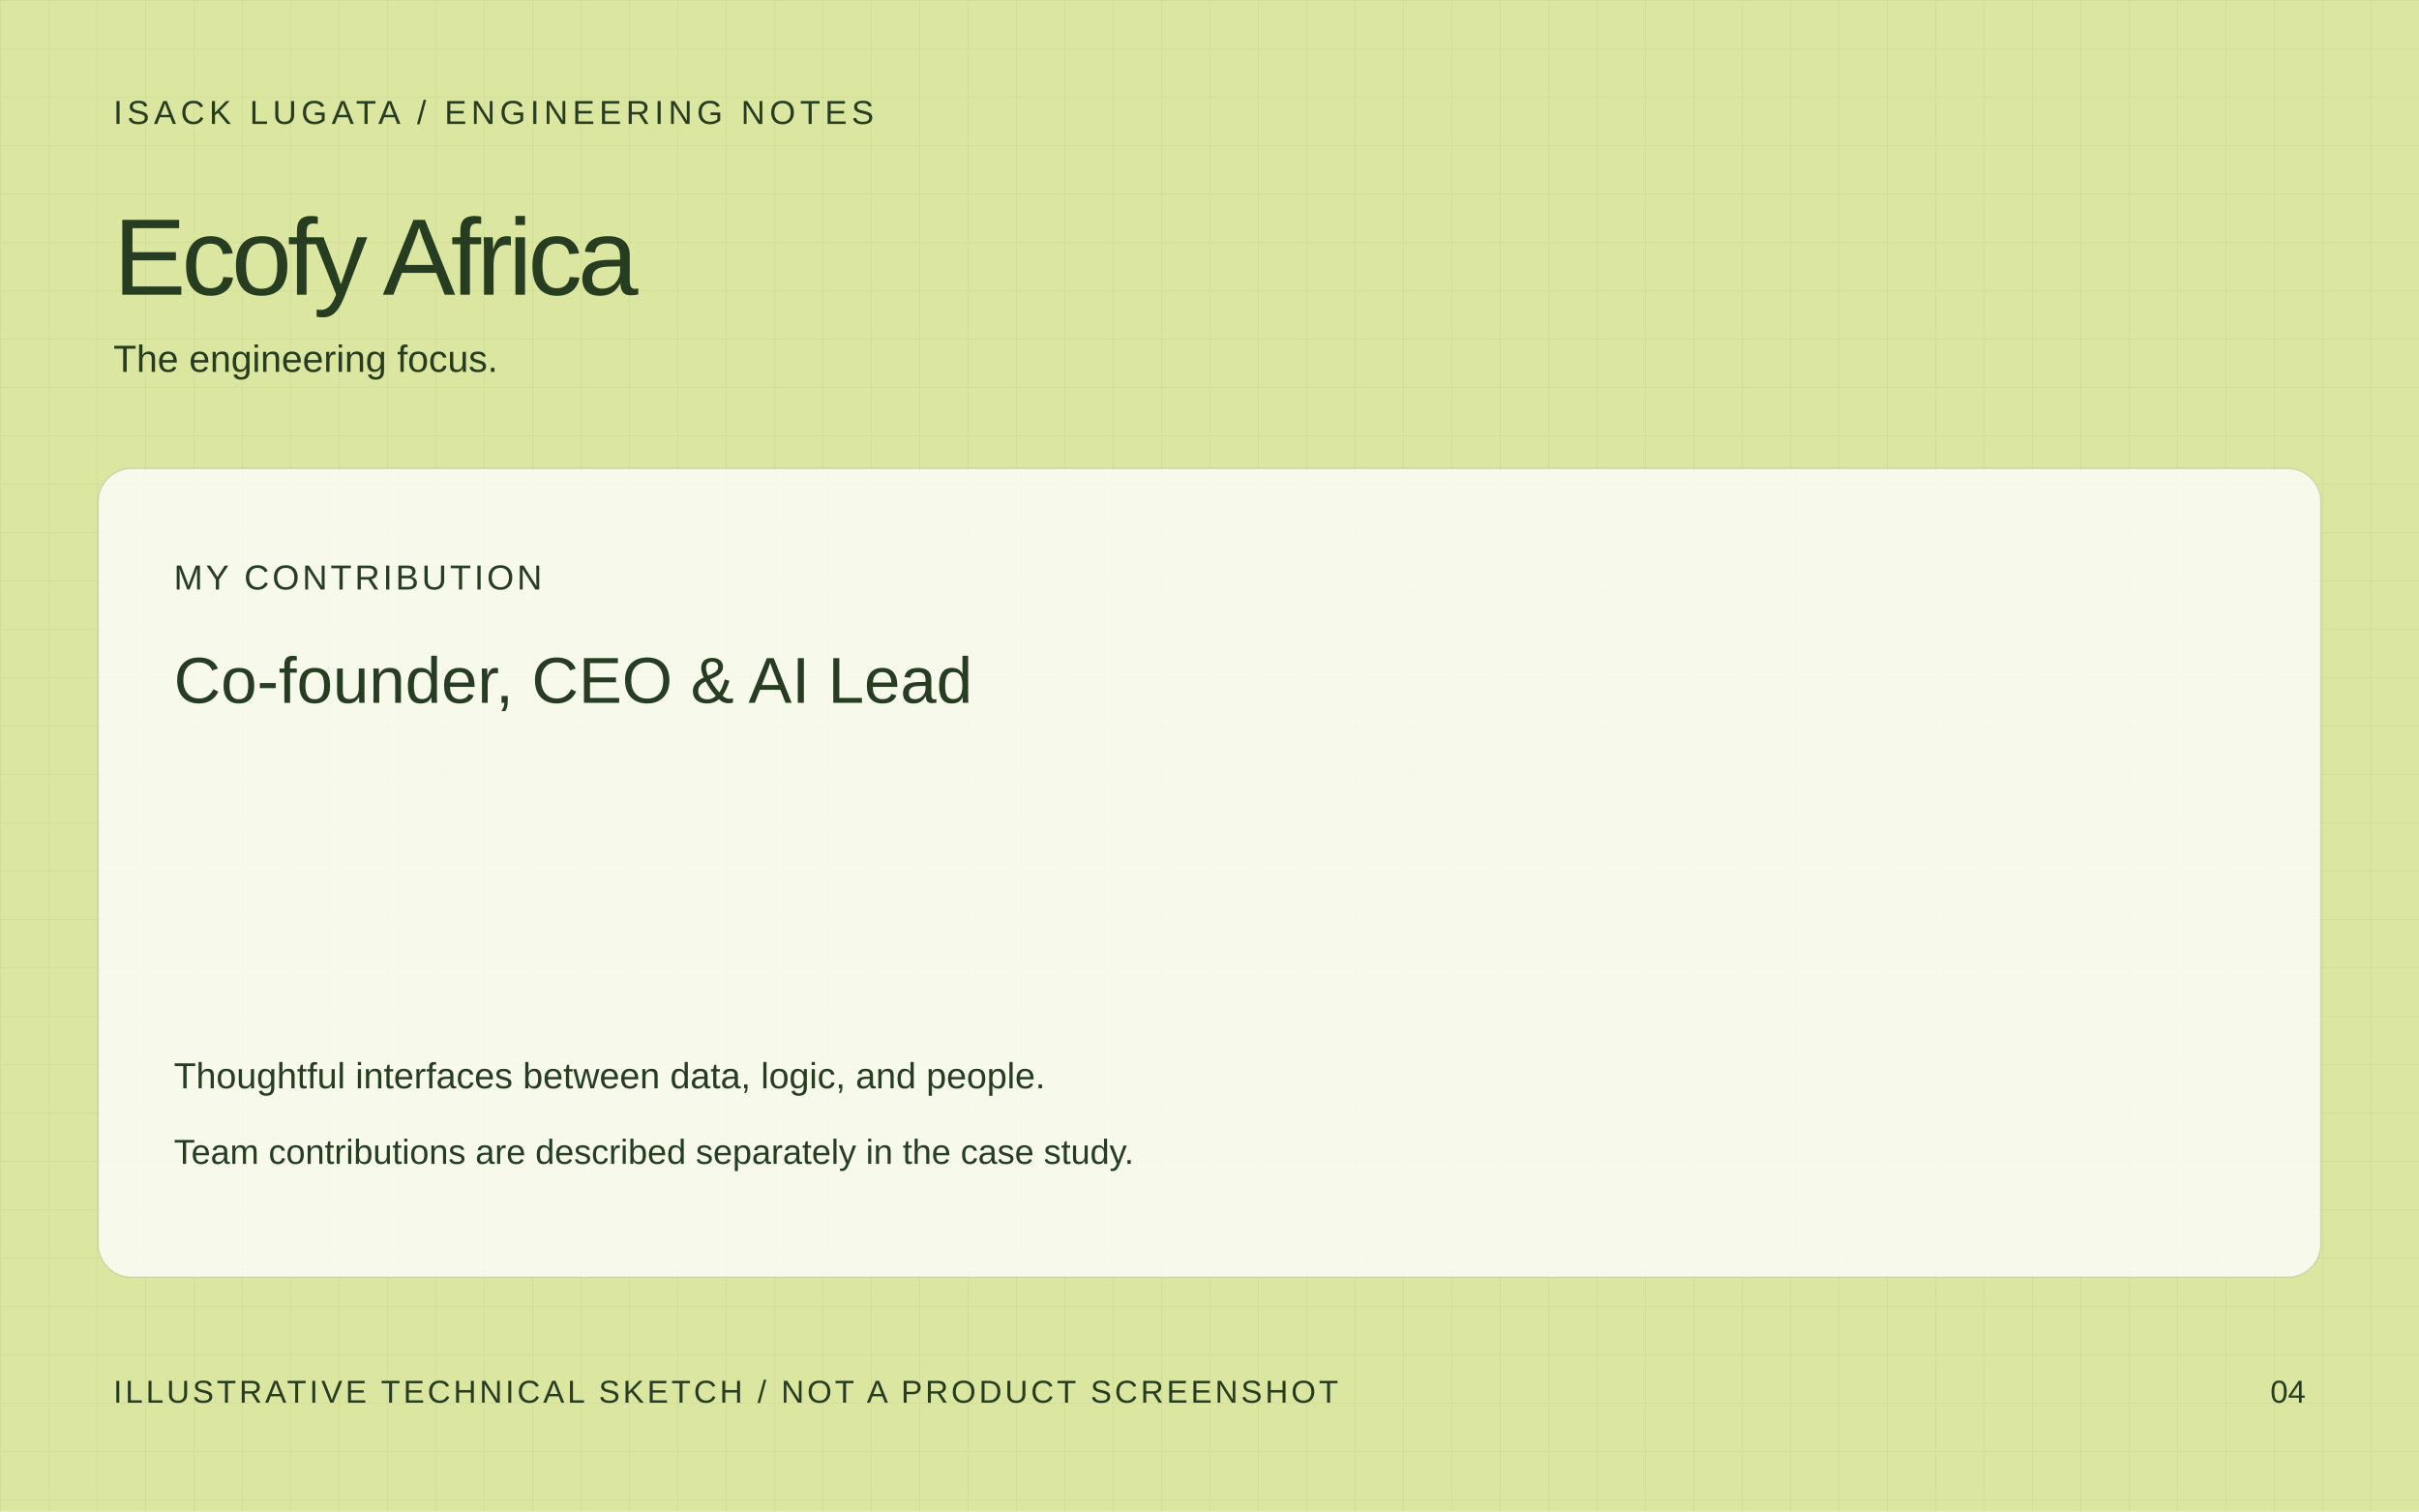
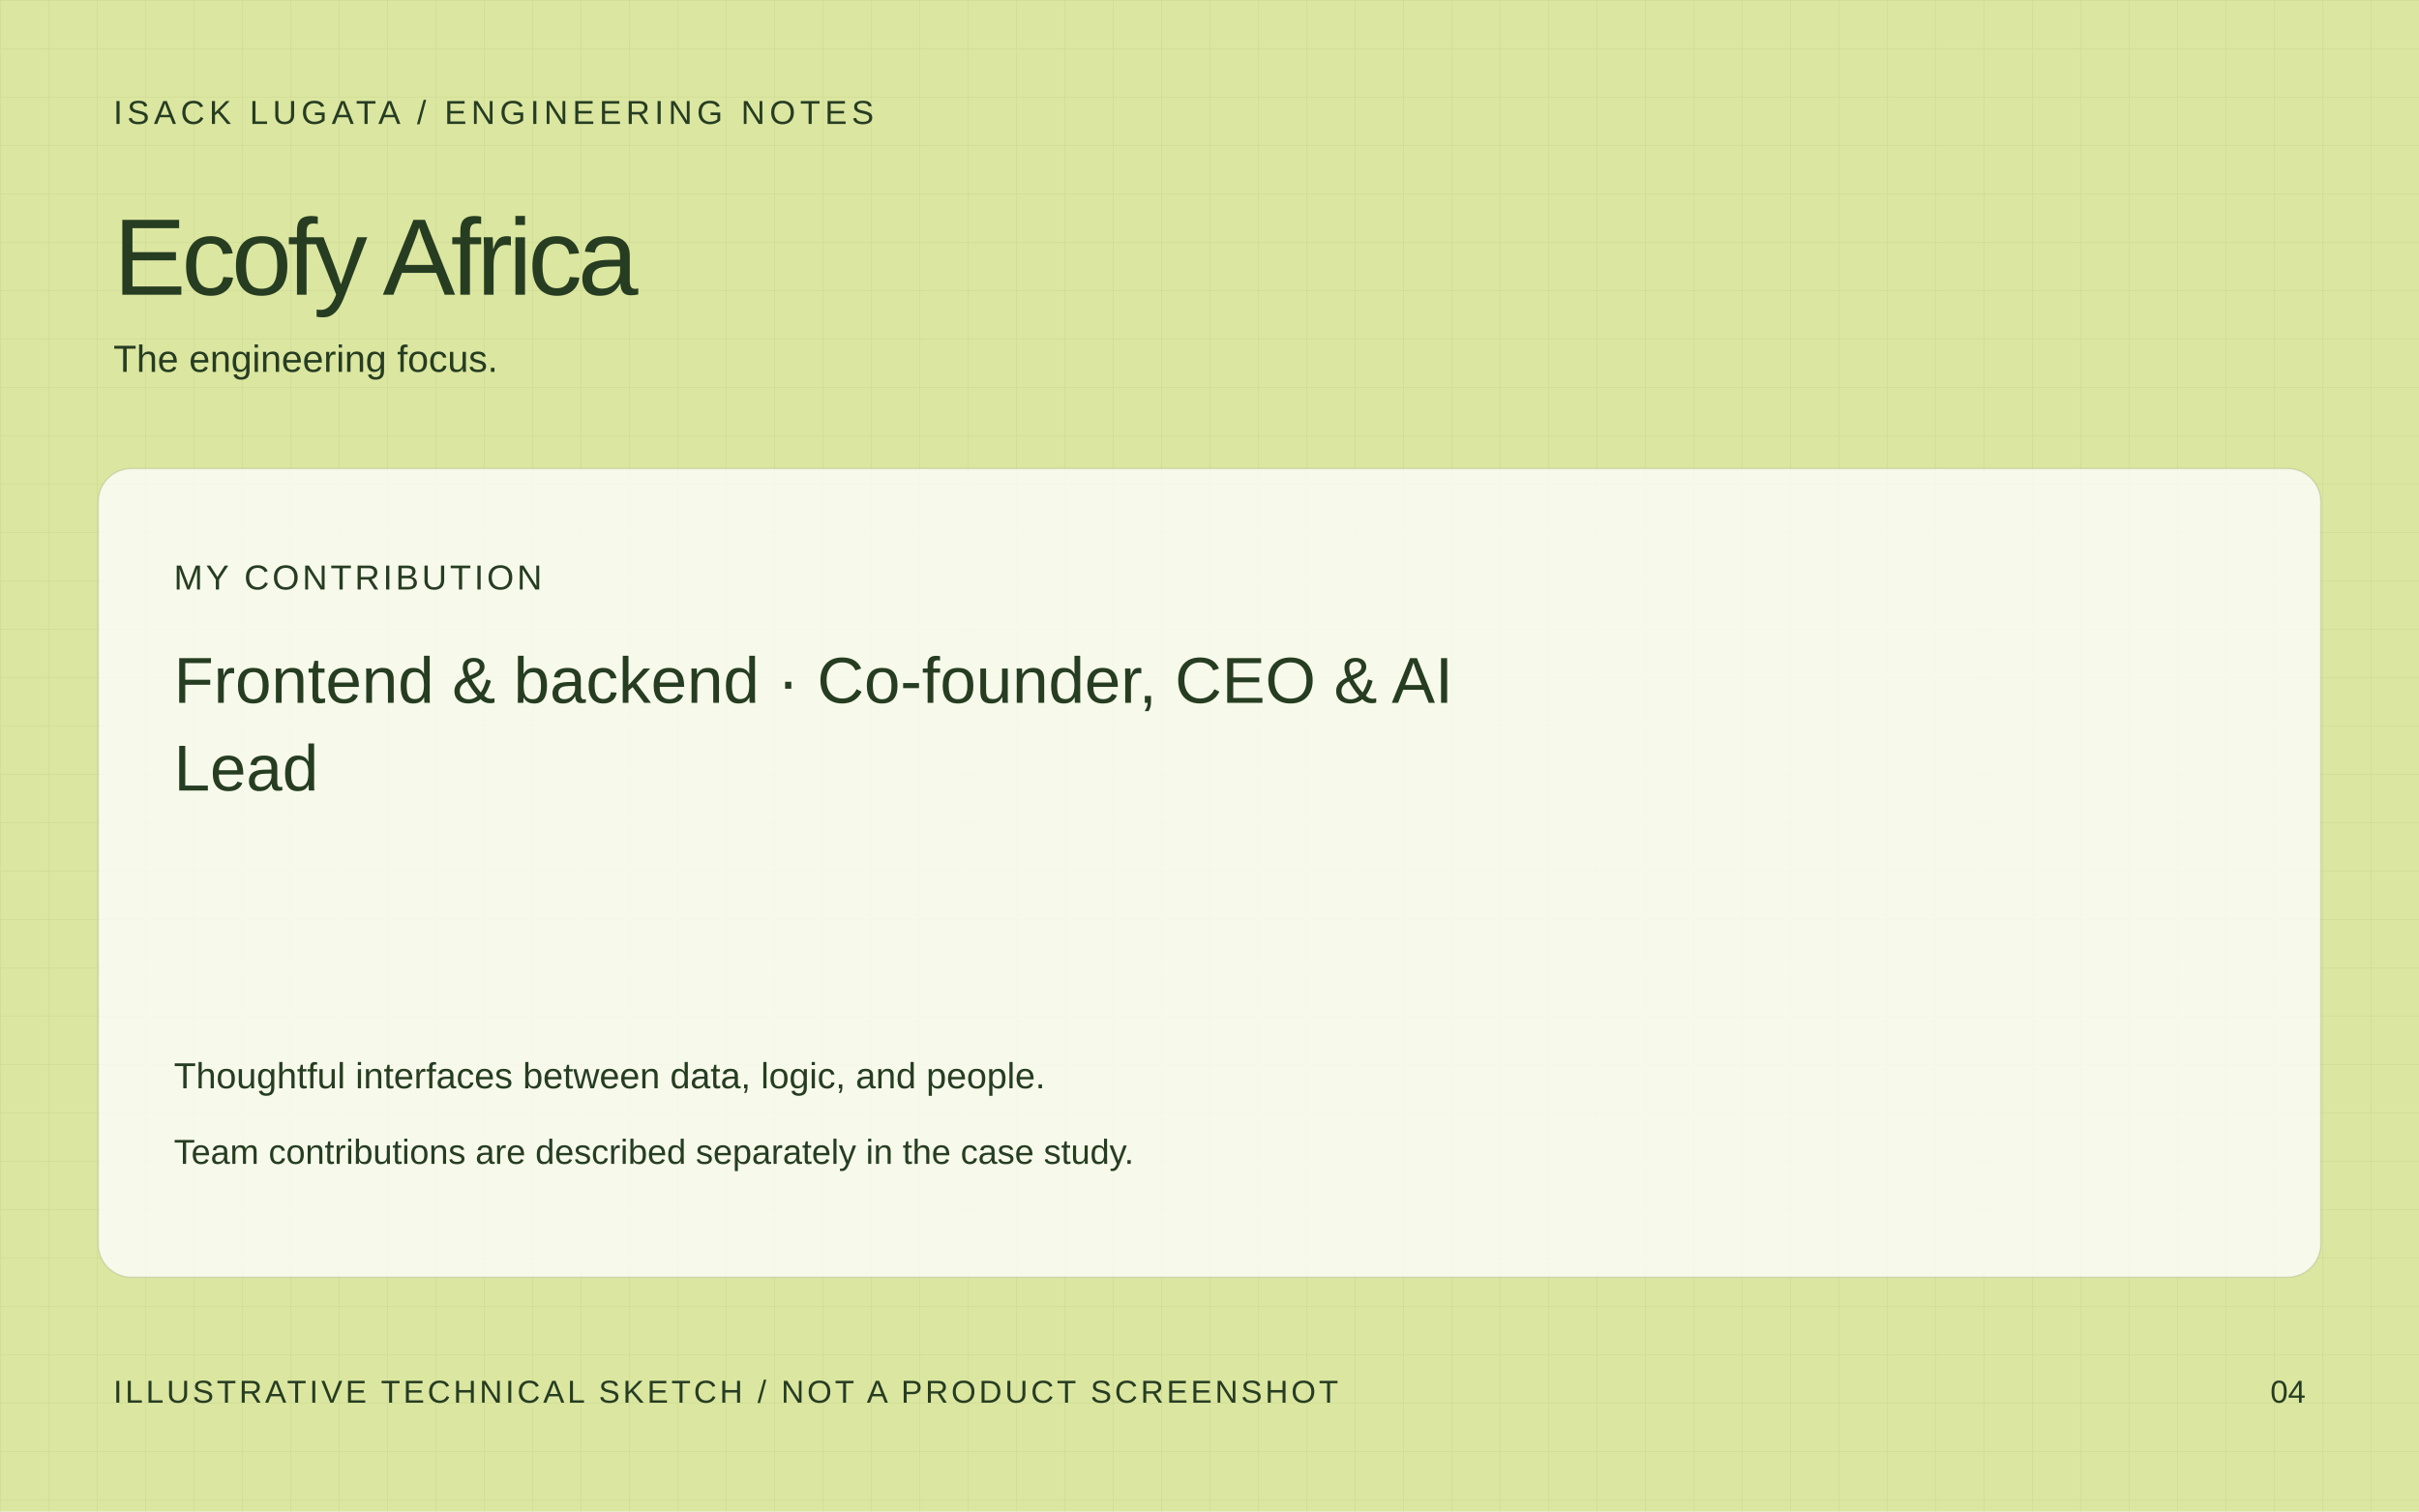
<svg xmlns="http://www.w3.org/2000/svg" width="1600" height="1000" viewBox="0 0 1600 1000" font-family="Arial, Helvetica, sans-serif">
  <rect width="1600" height="1000" fill="#dbe6a0" />
  <defs>
    <pattern id="grid" width="32" height="32" patternUnits="userSpaceOnUse">
      <path d="M 32 0 L 0 0 0 32" fill="none" stroke="#000" opacity=".05" />
    </pattern>
  </defs>
  <rect width="1600" height="1000" fill="url(#grid)" />
  <text x="75" y="82" font-size="22" fill="#263d22" letter-spacing="3">ISACK LUGATA / ENGINEERING NOTES</text>
  <text x="75" y="195" font-size="72" fill="#263d22" letter-spacing="-3">Ecofy Africa</text>
  <text x="75" y="246" font-size="25" fill="#263d22">The engineering focus.</text>
  <rect x="65" y="310" width="1470" height="535" rx="22" fill="#fff" fill-opacity=".78" stroke="#000" stroke-opacity=".10" />
  <text x="115" y="390" font-size="23" fill="#263d22" letter-spacing="2">MY CONTRIBUTION</text>
-   <text x="115" y="465" font-size="43" fill="#263d22">Co-founder, CEO &amp; AI Lead</text>
+   <text x="115" y="465" font-size="43" fill="#263d22">Frontend &amp; backend · Co-founder, CEO &amp; AI</text>
+   <text x="115" y="523" font-size="43" fill="#263d22">Lead</text>
  <text x="115" y="720" font-size="24" fill="#263d22">Thoughtful interfaces between data, logic, and people.</text>
  <text x="115" y="770" font-size="23" fill="#263d22">Team contributions are described separately in the case study.</text>
  <text x="75" y="928" font-size="21" fill="#263d22" letter-spacing="2">ILLUSTRATIVE TECHNICAL SKETCH / NOT A PRODUCT SCREENSHOT</text>
  <text x="1525" y="928" font-size="21" fill="#263d22" text-anchor="end">04</text>
</svg>
